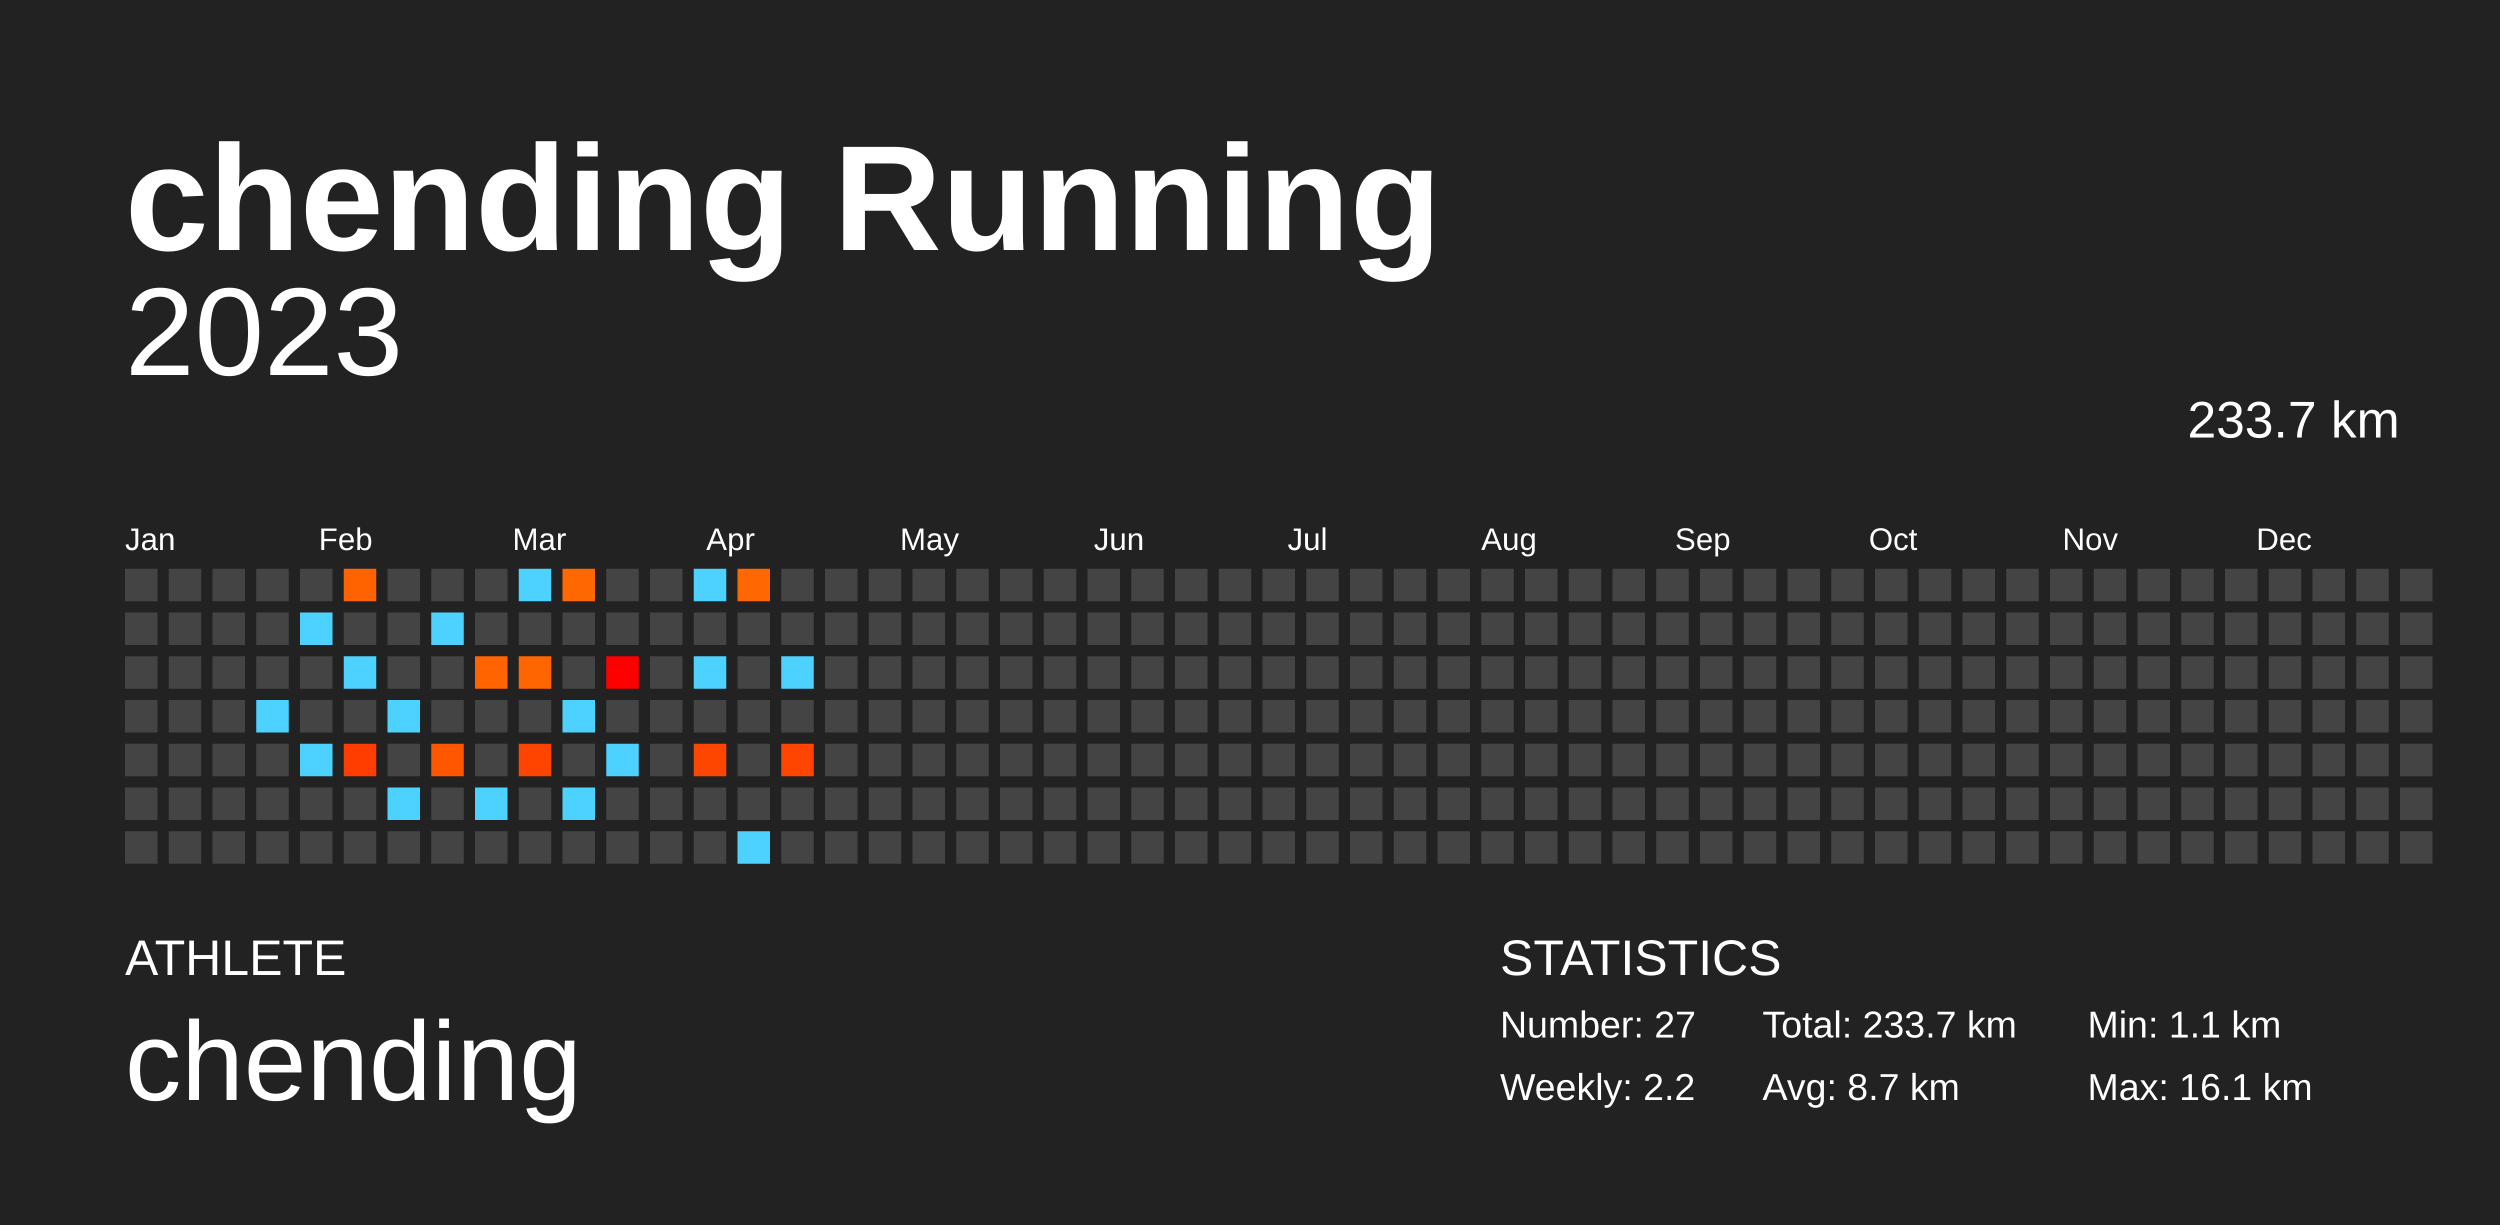
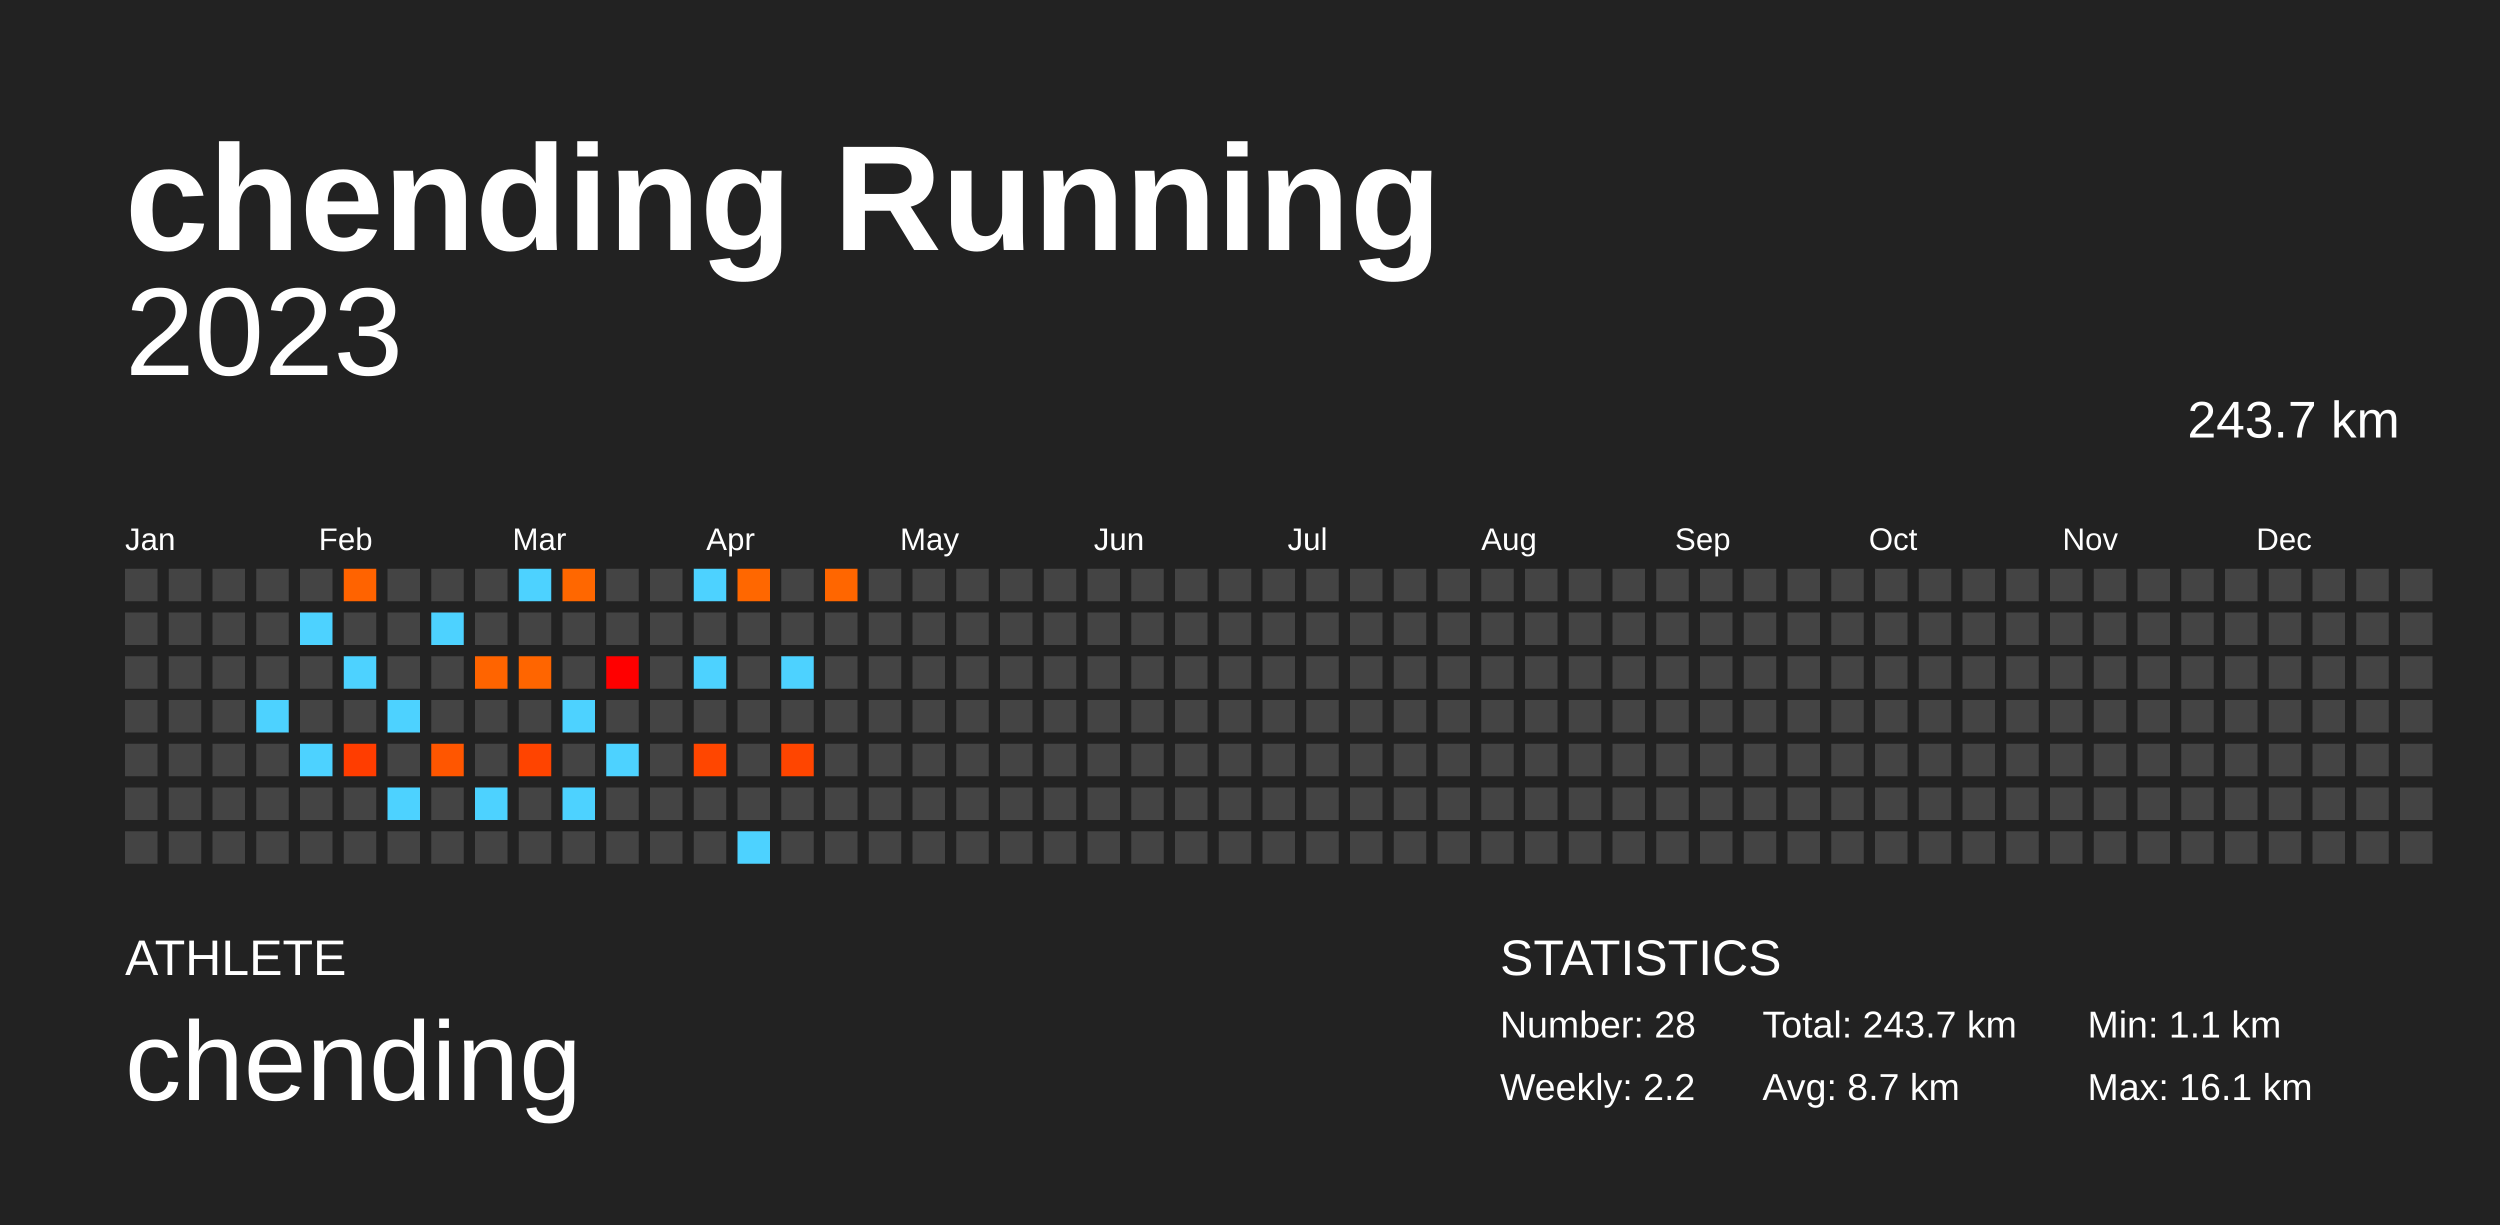
<svg xmlns="http://www.w3.org/2000/svg" baseProfile="full" height="98mm" version="1.1" viewBox="0,0,200,98" width="200mm">
  <defs />
  <rect fill="#222222" height="98" width="200" x="0" y="0" />
  <text fill="#FFFFFF" style="font-size:12px; font-family:Arial; font-weight:bold;" x="10" y="20">chending Running</text>
  <text fill="#FFFFFF" style="font-size:4px; font-family:Arial" x="10" y="78">ATHLETE</text>
  <text fill="#FFFFFF" style="font-size:9px; font-family:Arial" x="10" y="88">chending</text>
  <text fill="#FFFFFF" style="font-size:4px; font-family:Arial" x="120" y="78">STATISTICS</text>
-   <text fill="#FFFFFF" style="font-size:3px; font-family:Arial" x="120" y="83">Number: 27</text>
+   <text fill="#FFFFFF" style="font-size:3px; font-family:Arial" x="120" y="83">Number: 28</text>
  <text fill="#FFFFFF" style="font-size:3px; font-family:Arial" x="120" y="88">Weekly: 2.2</text>
-   <text fill="#FFFFFF" style="font-size:3px; font-family:Arial" x="141" y="83">Total: 233.7 km</text>
+   <text fill="#FFFFFF" style="font-size:3px; font-family:Arial" x="141" y="83">Total: 243.7 km</text>
  <text fill="#FFFFFF" style="font-size:3px; font-family:Arial" x="141" y="88">Avg: 8.7 km</text>
  <text fill="#FFFFFF" style="font-size:3px; font-family:Arial" x="167" y="83">Min: 1.1 km</text>
  <text fill="#FFFFFF" style="font-size:3px; font-family:Arial" x="167" y="88">Max: 16.1 km</text>
  <text alignment-baseline="hanging" fill="#FFFFFF" style="font-size:10.0px; font-family:Arial;" x="10" y="30">2023</text>
-   <text alignment-baseline="hanging" fill="#FFFFFF" style="font-size:4.125px; font-family:Arial;" x="175" y="35">233.7 km</text>
+   <text alignment-baseline="hanging" fill="#FFFFFF" style="font-size:4.125px; font-family:Arial;" x="175" y="35">243.7 km</text>
  <text fill="#FFFFFF" style="font-size:2.5px; font-family:Arial" x="10.0" y="44">Jan</text>
  <text fill="#FFFFFF" style="font-size:2.5px; font-family:Arial" x="25.5" y="44">Feb</text>
  <text fill="#FFFFFF" style="font-size:2.5px; font-family:Arial" x="41.0" y="44">Mar</text>
  <text fill="#FFFFFF" style="font-size:2.5px; font-family:Arial" x="56.5" y="44">Apr</text>
  <text fill="#FFFFFF" style="font-size:2.5px; font-family:Arial" x="72.0" y="44">May</text>
  <text fill="#FFFFFF" style="font-size:2.5px; font-family:Arial" x="87.5" y="44">Jun</text>
  <text fill="#FFFFFF" style="font-size:2.5px; font-family:Arial" x="103.0" y="44">Jul</text>
  <text fill="#FFFFFF" style="font-size:2.5px; font-family:Arial" x="118.5" y="44">Aug</text>
  <text fill="#FFFFFF" style="font-size:2.5px; font-family:Arial" x="134.0" y="44">Sep</text>
  <text fill="#FFFFFF" style="font-size:2.5px; font-family:Arial" x="149.5" y="44">Oct</text>
  <text fill="#FFFFFF" style="font-size:2.5px; font-family:Arial" x="165.0" y="44">Nov</text>
  <text fill="#FFFFFF" style="font-size:2.5px; font-family:Arial" x="180.5" y="44">Dec</text>
  <rect fill="#444444" height="2.6" width="2.6" x="10.0" y="45.5" />
  <rect fill="#444444" height="2.6" width="2.6" x="10.0" y="49.0" />
  <rect fill="#444444" height="2.6" width="2.6" x="10.0" y="52.5" />
  <rect fill="#444444" height="2.6" width="2.6" x="10.0" y="56.0" />
  <rect fill="#444444" height="2.6" width="2.6" x="10.0" y="59.5" />
  <rect fill="#444444" height="2.6" width="2.6" x="10.0" y="63.0" />
  <rect fill="#444444" height="2.6" width="2.6" x="10.0" y="66.5" />
  <rect fill="#444444" height="2.6" width="2.6" x="13.5" y="45.5" />
  <rect fill="#444444" height="2.6" width="2.6" x="13.5" y="49.0" />
  <rect fill="#444444" height="2.6" width="2.6" x="13.5" y="52.5" />
  <rect fill="#444444" height="2.6" width="2.6" x="13.5" y="56.0" />
  <rect fill="#444444" height="2.6" width="2.6" x="13.5" y="59.5" />
  <rect fill="#444444" height="2.6" width="2.6" x="13.5" y="63.0" />
  <rect fill="#444444" height="2.6" width="2.6" x="13.5" y="66.5" />
  <rect fill="#444444" height="2.6" width="2.6" x="17.0" y="45.5" />
  <rect fill="#444444" height="2.6" width="2.6" x="17.0" y="49.0" />
  <rect fill="#444444" height="2.6" width="2.6" x="17.0" y="52.5" />
  <rect fill="#444444" height="2.6" width="2.6" x="17.0" y="56.0" />
  <rect fill="#444444" height="2.6" width="2.6" x="17.0" y="59.5" />
  <rect fill="#444444" height="2.6" width="2.6" x="17.0" y="63.0" />
  <rect fill="#444444" height="2.6" width="2.6" x="17.0" y="66.5" />
  <rect fill="#444444" height="2.6" width="2.6" x="20.5" y="45.5" />
  <rect fill="#444444" height="2.6" width="2.6" x="20.5" y="49.0" />
  <rect fill="#444444" height="2.6" width="2.6" x="20.5" y="52.5" />
  <rect fill="#4dd2ff" height="2.6" width="2.6" x="20.5" y="56.0" />
  <rect fill="#444444" height="2.6" width="2.6" x="20.5" y="59.5" />
  <rect fill="#444444" height="2.6" width="2.6" x="20.5" y="63.0" />
  <rect fill="#444444" height="2.6" width="2.6" x="20.5" y="66.5" />
  <rect fill="#444444" height="2.6" width="2.6" x="24.0" y="45.5" />
  <rect fill="#4dd2ff" height="2.6" width="2.6" x="24.0" y="49.0" />
  <rect fill="#444444" height="2.6" width="2.6" x="24.0" y="52.5" />
  <rect fill="#444444" height="2.6" width="2.6" x="24.0" y="56.0" />
  <rect fill="#4dd2ff" height="2.6" width="2.6" x="24.0" y="59.5" />
  <rect fill="#444444" height="2.6" width="2.6" x="24.0" y="63.0" />
  <rect fill="#444444" height="2.6" width="2.6" x="24.0" y="66.5" />
  <rect fill="#ff6300" height="2.6" width="2.6" x="27.5" y="45.5" />
  <rect fill="#444444" height="2.6" width="2.6" x="27.5" y="49.0" />
  <rect fill="#4dd2ff" height="2.6" width="2.6" x="27.5" y="52.5" />
  <rect fill="#444444" height="2.6" width="2.6" x="27.5" y="56.0" />
  <rect fill="#ff3d00" height="2.6" width="2.6" x="27.5" y="59.5" />
  <rect fill="#444444" height="2.6" width="2.6" x="27.5" y="63.0" />
  <rect fill="#444444" height="2.6" width="2.6" x="27.5" y="66.5" />
  <rect fill="#444444" height="2.6" width="2.6" x="31.0" y="45.5" />
  <rect fill="#444444" height="2.6" width="2.6" x="31.0" y="49.0" />
  <rect fill="#444444" height="2.6" width="2.6" x="31.0" y="52.5" />
  <rect fill="#4dd2ff" height="2.6" width="2.6" x="31.0" y="56.0" />
  <rect fill="#444444" height="2.6" width="2.6" x="31.0" y="59.5" />
  <rect fill="#4dd2ff" height="2.6" width="2.6" x="31.0" y="63.0" />
  <rect fill="#444444" height="2.6" width="2.6" x="31.0" y="66.5" />
  <rect fill="#444444" height="2.6" width="2.6" x="34.5" y="45.5" />
  <rect fill="#4dd2ff" height="2.6" width="2.6" x="34.5" y="49.0" />
  <rect fill="#444444" height="2.6" width="2.6" x="34.5" y="52.5" />
  <rect fill="#444444" height="2.6" width="2.6" x="34.5" y="56.0" />
  <rect fill="#ff5600" height="2.6" width="2.6" x="34.5" y="59.5" />
  <rect fill="#444444" height="2.6" width="2.6" x="34.5" y="63.0" />
  <rect fill="#444444" height="2.6" width="2.6" x="34.5" y="66.5" />
  <rect fill="#444444" height="2.6" width="2.6" x="38.0" y="45.5" />
  <rect fill="#444444" height="2.6" width="2.6" x="38.0" y="49.0" />
  <rect fill="#ff6400" height="2.6" width="2.6" x="38.0" y="52.5" />
  <rect fill="#444444" height="2.6" width="2.6" x="38.0" y="56.0" />
  <rect fill="#444444" height="2.6" width="2.6" x="38.0" y="59.5" />
  <rect fill="#4dd2ff" height="2.6" width="2.6" x="38.0" y="63.0" />
  <rect fill="#444444" height="2.6" width="2.6" x="38.0" y="66.5" />
  <rect fill="#4dd2ff" height="2.6" width="2.6" x="41.5" y="45.5" />
  <rect fill="#444444" height="2.6" width="2.6" x="41.5" y="49.0" />
  <rect fill="#ff6500" height="2.6" width="2.6" x="41.5" y="52.5" />
  <rect fill="#444444" height="2.6" width="2.6" x="41.5" y="56.0" />
  <rect fill="#ff4400" height="2.6" width="2.6" x="41.5" y="59.5" />
  <rect fill="#444444" height="2.6" width="2.6" x="41.5" y="63.0" />
  <rect fill="#444444" height="2.6" width="2.6" x="41.5" y="66.5" />
  <rect fill="#ff6700" height="2.6" width="2.6" x="45.0" y="45.5" />
  <rect fill="#444444" height="2.6" width="2.6" x="45.0" y="49.0" />
  <rect fill="#444444" height="2.6" width="2.6" x="45.0" y="52.5" />
  <rect fill="#4dd2ff" height="2.6" width="2.6" x="45.0" y="56.0" />
  <rect fill="#444444" height="2.6" width="2.6" x="45.0" y="59.5" />
  <rect fill="#4dd2ff" height="2.6" width="2.6" x="45.0" y="63.0" />
  <rect fill="#444444" height="2.6" width="2.6" x="45.0" y="66.5" />
  <rect fill="#444444" height="2.6" width="2.6" x="48.5" y="45.5" />
  <rect fill="#444444" height="2.6" width="2.6" x="48.5" y="49.0" />
  <rect fill="#ff0000" height="2.6" width="2.6" x="48.5" y="52.5" />
  <rect fill="#444444" height="2.6" width="2.6" x="48.5" y="56.0" />
  <rect fill="#4dd2ff" height="2.6" width="2.6" x="48.5" y="59.5" />
  <rect fill="#444444" height="2.6" width="2.6" x="48.5" y="63.0" />
  <rect fill="#444444" height="2.6" width="2.6" x="48.5" y="66.5" />
  <rect fill="#444444" height="2.6" width="2.6" x="52.0" y="45.5" />
  <rect fill="#444444" height="2.6" width="2.6" x="52.0" y="49.0" />
  <rect fill="#444444" height="2.6" width="2.6" x="52.0" y="52.5" />
  <rect fill="#444444" height="2.6" width="2.6" x="52.0" y="56.0" />
  <rect fill="#444444" height="2.6" width="2.6" x="52.0" y="59.5" />
  <rect fill="#444444" height="2.6" width="2.6" x="52.0" y="63.0" />
  <rect fill="#444444" height="2.6" width="2.6" x="52.0" y="66.5" />
  <rect fill="#4dd2ff" height="2.6" width="2.6" x="55.5" y="45.5" />
  <rect fill="#444444" height="2.6" width="2.6" x="55.5" y="49.0" />
  <rect fill="#4dd2ff" height="2.6" width="2.6" x="55.5" y="52.5" />
  <rect fill="#444444" height="2.6" width="2.6" x="55.5" y="56.0" />
  <rect fill="#ff4600" height="2.6" width="2.6" x="55.5" y="59.5" />
  <rect fill="#444444" height="2.6" width="2.6" x="55.5" y="63.0" />
  <rect fill="#444444" height="2.6" width="2.6" x="55.5" y="66.5" />
  <rect fill="#ff6700" height="2.6" width="2.6" x="59.0" y="45.5" />
  <rect fill="#444444" height="2.6" width="2.6" x="59.0" y="49.0" />
  <rect fill="#444444" height="2.6" width="2.6" x="59.0" y="52.5" />
  <rect fill="#444444" height="2.6" width="2.6" x="59.0" y="56.0" />
  <rect fill="#444444" height="2.6" width="2.6" x="59.0" y="59.5" />
  <rect fill="#444444" height="2.6" width="2.6" x="59.0" y="63.0" />
  <rect fill="#4dd2ff" height="2.6" width="2.6" x="59.0" y="66.5" />
  <rect fill="#444444" height="2.6" width="2.6" x="62.5" y="45.5" />
  <rect fill="#444444" height="2.6" width="2.6" x="62.5" y="49.0" />
  <rect fill="#4dd2ff" height="2.6" width="2.6" x="62.5" y="52.5" />
  <rect fill="#444444" height="2.6" width="2.6" x="62.5" y="56.0" />
  <rect fill="#ff4500" height="2.6" width="2.6" x="62.5" y="59.5" />
  <rect fill="#444444" height="2.6" width="2.6" x="62.5" y="63.0" />
  <rect fill="#444444" height="2.6" width="2.6" x="62.5" y="66.5" />
-   <rect fill="#444444" height="2.6" width="2.6" x="66.0" y="45.5" />
+   <rect fill="#ff6600" height="2.6" width="2.6" x="66.0" y="45.5" />
  <rect fill="#444444" height="2.6" width="2.6" x="66.0" y="49.0" />
  <rect fill="#444444" height="2.6" width="2.6" x="66.0" y="52.5" />
  <rect fill="#444444" height="2.6" width="2.6" x="66.0" y="56.0" />
  <rect fill="#444444" height="2.6" width="2.6" x="66.0" y="59.5" />
  <rect fill="#444444" height="2.6" width="2.6" x="66.0" y="63.0" />
  <rect fill="#444444" height="2.6" width="2.6" x="66.0" y="66.5" />
  <rect fill="#444444" height="2.6" width="2.6" x="69.5" y="45.5" />
  <rect fill="#444444" height="2.6" width="2.6" x="69.5" y="49.0" />
  <rect fill="#444444" height="2.6" width="2.6" x="69.5" y="52.5" />
  <rect fill="#444444" height="2.6" width="2.6" x="69.5" y="56.0" />
  <rect fill="#444444" height="2.6" width="2.6" x="69.5" y="59.5" />
  <rect fill="#444444" height="2.6" width="2.6" x="69.5" y="63.0" />
  <rect fill="#444444" height="2.6" width="2.6" x="69.5" y="66.5" />
  <rect fill="#444444" height="2.6" width="2.6" x="73.0" y="45.5" />
  <rect fill="#444444" height="2.6" width="2.6" x="73.0" y="49.0" />
  <rect fill="#444444" height="2.6" width="2.6" x="73.0" y="52.5" />
  <rect fill="#444444" height="2.6" width="2.6" x="73.0" y="56.0" />
  <rect fill="#444444" height="2.6" width="2.6" x="73.0" y="59.5" />
  <rect fill="#444444" height="2.6" width="2.6" x="73.0" y="63.0" />
  <rect fill="#444444" height="2.6" width="2.6" x="73.0" y="66.5" />
  <rect fill="#444444" height="2.6" width="2.6" x="76.5" y="45.5" />
  <rect fill="#444444" height="2.6" width="2.6" x="76.5" y="49.0" />
  <rect fill="#444444" height="2.6" width="2.6" x="76.5" y="52.5" />
  <rect fill="#444444" height="2.6" width="2.6" x="76.5" y="56.0" />
  <rect fill="#444444" height="2.6" width="2.6" x="76.5" y="59.5" />
  <rect fill="#444444" height="2.6" width="2.6" x="76.5" y="63.0" />
  <rect fill="#444444" height="2.6" width="2.6" x="76.5" y="66.5" />
  <rect fill="#444444" height="2.6" width="2.6" x="80.0" y="45.5" />
  <rect fill="#444444" height="2.6" width="2.6" x="80.0" y="49.0" />
  <rect fill="#444444" height="2.6" width="2.6" x="80.0" y="52.5" />
  <rect fill="#444444" height="2.6" width="2.6" x="80.0" y="56.0" />
  <rect fill="#444444" height="2.6" width="2.6" x="80.0" y="59.5" />
  <rect fill="#444444" height="2.6" width="2.6" x="80.0" y="63.0" />
  <rect fill="#444444" height="2.6" width="2.6" x="80.0" y="66.5" />
  <rect fill="#444444" height="2.6" width="2.6" x="83.5" y="45.5" />
  <rect fill="#444444" height="2.6" width="2.6" x="83.5" y="49.0" />
  <rect fill="#444444" height="2.6" width="2.6" x="83.5" y="52.5" />
  <rect fill="#444444" height="2.6" width="2.6" x="83.5" y="56.0" />
  <rect fill="#444444" height="2.6" width="2.6" x="83.5" y="59.5" />
  <rect fill="#444444" height="2.6" width="2.6" x="83.5" y="63.0" />
  <rect fill="#444444" height="2.6" width="2.6" x="83.5" y="66.5" />
  <rect fill="#444444" height="2.6" width="2.6" x="87.0" y="45.5" />
  <rect fill="#444444" height="2.6" width="2.6" x="87.0" y="49.0" />
  <rect fill="#444444" height="2.6" width="2.6" x="87.0" y="52.5" />
  <rect fill="#444444" height="2.6" width="2.6" x="87.0" y="56.0" />
  <rect fill="#444444" height="2.6" width="2.6" x="87.0" y="59.5" />
  <rect fill="#444444" height="2.6" width="2.6" x="87.0" y="63.0" />
  <rect fill="#444444" height="2.6" width="2.6" x="87.0" y="66.5" />
  <rect fill="#444444" height="2.6" width="2.6" x="90.5" y="45.5" />
  <rect fill="#444444" height="2.6" width="2.6" x="90.5" y="49.0" />
  <rect fill="#444444" height="2.6" width="2.6" x="90.5" y="52.5" />
  <rect fill="#444444" height="2.6" width="2.6" x="90.5" y="56.0" />
  <rect fill="#444444" height="2.6" width="2.6" x="90.5" y="59.5" />
  <rect fill="#444444" height="2.6" width="2.6" x="90.5" y="63.0" />
  <rect fill="#444444" height="2.6" width="2.6" x="90.5" y="66.5" />
  <rect fill="#444444" height="2.6" width="2.6" x="94.0" y="45.5" />
  <rect fill="#444444" height="2.6" width="2.6" x="94.0" y="49.0" />
  <rect fill="#444444" height="2.6" width="2.6" x="94.0" y="52.5" />
  <rect fill="#444444" height="2.6" width="2.6" x="94.0" y="56.0" />
  <rect fill="#444444" height="2.6" width="2.6" x="94.0" y="59.5" />
  <rect fill="#444444" height="2.6" width="2.6" x="94.0" y="63.0" />
  <rect fill="#444444" height="2.6" width="2.6" x="94.0" y="66.5" />
  <rect fill="#444444" height="2.6" width="2.6" x="97.5" y="45.5" />
  <rect fill="#444444" height="2.6" width="2.6" x="97.5" y="49.0" />
  <rect fill="#444444" height="2.6" width="2.6" x="97.5" y="52.5" />
  <rect fill="#444444" height="2.6" width="2.6" x="97.5" y="56.0" />
  <rect fill="#444444" height="2.6" width="2.6" x="97.5" y="59.5" />
  <rect fill="#444444" height="2.6" width="2.6" x="97.5" y="63.0" />
  <rect fill="#444444" height="2.6" width="2.6" x="97.5" y="66.5" />
  <rect fill="#444444" height="2.6" width="2.6" x="101.0" y="45.5" />
  <rect fill="#444444" height="2.6" width="2.6" x="101.0" y="49.0" />
  <rect fill="#444444" height="2.6" width="2.6" x="101.0" y="52.5" />
  <rect fill="#444444" height="2.6" width="2.6" x="101.0" y="56.0" />
  <rect fill="#444444" height="2.6" width="2.6" x="101.0" y="59.5" />
  <rect fill="#444444" height="2.6" width="2.6" x="101.0" y="63.0" />
  <rect fill="#444444" height="2.6" width="2.6" x="101.0" y="66.5" />
  <rect fill="#444444" height="2.6" width="2.6" x="104.5" y="45.5" />
  <rect fill="#444444" height="2.6" width="2.6" x="104.5" y="49.0" />
  <rect fill="#444444" height="2.6" width="2.6" x="104.5" y="52.5" />
  <rect fill="#444444" height="2.6" width="2.6" x="104.5" y="56.0" />
  <rect fill="#444444" height="2.6" width="2.6" x="104.5" y="59.5" />
  <rect fill="#444444" height="2.6" width="2.6" x="104.5" y="63.0" />
  <rect fill="#444444" height="2.6" width="2.6" x="104.5" y="66.5" />
  <rect fill="#444444" height="2.6" width="2.6" x="108.0" y="45.5" />
  <rect fill="#444444" height="2.6" width="2.6" x="108.0" y="49.0" />
  <rect fill="#444444" height="2.6" width="2.6" x="108.0" y="52.5" />
  <rect fill="#444444" height="2.6" width="2.6" x="108.0" y="56.0" />
  <rect fill="#444444" height="2.6" width="2.6" x="108.0" y="59.5" />
  <rect fill="#444444" height="2.6" width="2.6" x="108.0" y="63.0" />
  <rect fill="#444444" height="2.6" width="2.6" x="108.0" y="66.5" />
  <rect fill="#444444" height="2.6" width="2.6" x="111.5" y="45.5" />
  <rect fill="#444444" height="2.6" width="2.6" x="111.5" y="49.0" />
  <rect fill="#444444" height="2.6" width="2.6" x="111.5" y="52.5" />
  <rect fill="#444444" height="2.6" width="2.6" x="111.5" y="56.0" />
  <rect fill="#444444" height="2.6" width="2.6" x="111.5" y="59.5" />
  <rect fill="#444444" height="2.6" width="2.6" x="111.5" y="63.0" />
  <rect fill="#444444" height="2.6" width="2.6" x="111.5" y="66.5" />
  <rect fill="#444444" height="2.6" width="2.6" x="115.0" y="45.5" />
  <rect fill="#444444" height="2.6" width="2.6" x="115.0" y="49.0" />
  <rect fill="#444444" height="2.6" width="2.6" x="115.0" y="52.5" />
  <rect fill="#444444" height="2.6" width="2.6" x="115.0" y="56.0" />
  <rect fill="#444444" height="2.6" width="2.6" x="115.0" y="59.5" />
  <rect fill="#444444" height="2.6" width="2.6" x="115.0" y="63.0" />
  <rect fill="#444444" height="2.6" width="2.6" x="115.0" y="66.5" />
  <rect fill="#444444" height="2.6" width="2.6" x="118.5" y="45.5" />
  <rect fill="#444444" height="2.6" width="2.6" x="118.5" y="49.0" />
  <rect fill="#444444" height="2.6" width="2.6" x="118.5" y="52.5" />
  <rect fill="#444444" height="2.6" width="2.6" x="118.5" y="56.0" />
  <rect fill="#444444" height="2.6" width="2.6" x="118.5" y="59.5" />
  <rect fill="#444444" height="2.6" width="2.6" x="118.5" y="63.0" />
  <rect fill="#444444" height="2.6" width="2.6" x="118.5" y="66.5" />
  <rect fill="#444444" height="2.6" width="2.6" x="122.0" y="45.5" />
  <rect fill="#444444" height="2.6" width="2.6" x="122.0" y="49.0" />
  <rect fill="#444444" height="2.6" width="2.6" x="122.0" y="52.5" />
  <rect fill="#444444" height="2.6" width="2.6" x="122.0" y="56.0" />
  <rect fill="#444444" height="2.6" width="2.6" x="122.0" y="59.5" />
  <rect fill="#444444" height="2.6" width="2.6" x="122.0" y="63.0" />
  <rect fill="#444444" height="2.6" width="2.6" x="122.0" y="66.5" />
  <rect fill="#444444" height="2.6" width="2.6" x="125.5" y="45.5" />
  <rect fill="#444444" height="2.6" width="2.6" x="125.5" y="49.0" />
  <rect fill="#444444" height="2.6" width="2.6" x="125.5" y="52.5" />
  <rect fill="#444444" height="2.6" width="2.6" x="125.5" y="56.0" />
  <rect fill="#444444" height="2.6" width="2.6" x="125.5" y="59.5" />
  <rect fill="#444444" height="2.6" width="2.6" x="125.5" y="63.0" />
  <rect fill="#444444" height="2.6" width="2.6" x="125.5" y="66.5" />
  <rect fill="#444444" height="2.6" width="2.6" x="129.0" y="45.5" />
  <rect fill="#444444" height="2.6" width="2.6" x="129.0" y="49.0" />
  <rect fill="#444444" height="2.6" width="2.6" x="129.0" y="52.5" />
  <rect fill="#444444" height="2.6" width="2.6" x="129.0" y="56.0" />
  <rect fill="#444444" height="2.6" width="2.6" x="129.0" y="59.5" />
  <rect fill="#444444" height="2.6" width="2.6" x="129.0" y="63.0" />
  <rect fill="#444444" height="2.6" width="2.6" x="129.0" y="66.5" />
  <rect fill="#444444" height="2.6" width="2.6" x="132.5" y="45.5" />
  <rect fill="#444444" height="2.6" width="2.6" x="132.5" y="49.0" />
  <rect fill="#444444" height="2.6" width="2.6" x="132.5" y="52.5" />
  <rect fill="#444444" height="2.6" width="2.6" x="132.5" y="56.0" />
  <rect fill="#444444" height="2.6" width="2.6" x="132.5" y="59.5" />
  <rect fill="#444444" height="2.6" width="2.6" x="132.5" y="63.0" />
  <rect fill="#444444" height="2.6" width="2.6" x="132.5" y="66.5" />
  <rect fill="#444444" height="2.6" width="2.6" x="136.0" y="45.5" />
  <rect fill="#444444" height="2.6" width="2.6" x="136.0" y="49.0" />
  <rect fill="#444444" height="2.6" width="2.6" x="136.0" y="52.5" />
  <rect fill="#444444" height="2.6" width="2.6" x="136.0" y="56.0" />
  <rect fill="#444444" height="2.6" width="2.6" x="136.0" y="59.5" />
  <rect fill="#444444" height="2.6" width="2.6" x="136.0" y="63.0" />
  <rect fill="#444444" height="2.6" width="2.6" x="136.0" y="66.5" />
  <rect fill="#444444" height="2.6" width="2.6" x="139.5" y="45.5" />
  <rect fill="#444444" height="2.6" width="2.6" x="139.5" y="49.0" />
  <rect fill="#444444" height="2.6" width="2.6" x="139.5" y="52.5" />
  <rect fill="#444444" height="2.6" width="2.6" x="139.5" y="56.0" />
  <rect fill="#444444" height="2.6" width="2.6" x="139.5" y="59.5" />
  <rect fill="#444444" height="2.6" width="2.6" x="139.5" y="63.0" />
  <rect fill="#444444" height="2.6" width="2.6" x="139.5" y="66.5" />
  <rect fill="#444444" height="2.6" width="2.6" x="143.0" y="45.5" />
  <rect fill="#444444" height="2.6" width="2.6" x="143.0" y="49.0" />
  <rect fill="#444444" height="2.6" width="2.6" x="143.0" y="52.5" />
  <rect fill="#444444" height="2.6" width="2.6" x="143.0" y="56.0" />
  <rect fill="#444444" height="2.6" width="2.6" x="143.0" y="59.5" />
  <rect fill="#444444" height="2.6" width="2.6" x="143.0" y="63.0" />
  <rect fill="#444444" height="2.6" width="2.6" x="143.0" y="66.5" />
  <rect fill="#444444" height="2.6" width="2.6" x="146.5" y="45.5" />
  <rect fill="#444444" height="2.6" width="2.6" x="146.5" y="49.0" />
  <rect fill="#444444" height="2.6" width="2.6" x="146.5" y="52.5" />
  <rect fill="#444444" height="2.6" width="2.6" x="146.5" y="56.0" />
  <rect fill="#444444" height="2.6" width="2.6" x="146.5" y="59.5" />
  <rect fill="#444444" height="2.6" width="2.6" x="146.5" y="63.0" />
  <rect fill="#444444" height="2.6" width="2.6" x="146.5" y="66.5" />
  <rect fill="#444444" height="2.6" width="2.6" x="150.0" y="45.5" />
  <rect fill="#444444" height="2.6" width="2.6" x="150.0" y="49.0" />
  <rect fill="#444444" height="2.6" width="2.6" x="150.0" y="52.5" />
  <rect fill="#444444" height="2.6" width="2.6" x="150.0" y="56.0" />
  <rect fill="#444444" height="2.6" width="2.6" x="150.0" y="59.5" />
  <rect fill="#444444" height="2.6" width="2.6" x="150.0" y="63.0" />
  <rect fill="#444444" height="2.6" width="2.6" x="150.0" y="66.5" />
  <rect fill="#444444" height="2.6" width="2.6" x="153.5" y="45.5" />
  <rect fill="#444444" height="2.6" width="2.6" x="153.5" y="49.0" />
  <rect fill="#444444" height="2.6" width="2.6" x="153.5" y="52.5" />
  <rect fill="#444444" height="2.6" width="2.6" x="153.5" y="56.0" />
  <rect fill="#444444" height="2.6" width="2.6" x="153.5" y="59.5" />
  <rect fill="#444444" height="2.6" width="2.6" x="153.5" y="63.0" />
  <rect fill="#444444" height="2.6" width="2.6" x="153.5" y="66.5" />
  <rect fill="#444444" height="2.6" width="2.6" x="157.0" y="45.5" />
  <rect fill="#444444" height="2.6" width="2.6" x="157.0" y="49.0" />
  <rect fill="#444444" height="2.6" width="2.6" x="157.0" y="52.5" />
  <rect fill="#444444" height="2.6" width="2.6" x="157.0" y="56.0" />
  <rect fill="#444444" height="2.6" width="2.6" x="157.0" y="59.5" />
  <rect fill="#444444" height="2.6" width="2.6" x="157.0" y="63.0" />
  <rect fill="#444444" height="2.6" width="2.6" x="157.0" y="66.5" />
  <rect fill="#444444" height="2.6" width="2.6" x="160.5" y="45.5" />
  <rect fill="#444444" height="2.6" width="2.6" x="160.5" y="49.0" />
  <rect fill="#444444" height="2.6" width="2.6" x="160.5" y="52.5" />
  <rect fill="#444444" height="2.6" width="2.6" x="160.5" y="56.0" />
  <rect fill="#444444" height="2.6" width="2.6" x="160.5" y="59.5" />
  <rect fill="#444444" height="2.6" width="2.6" x="160.5" y="63.0" />
  <rect fill="#444444" height="2.6" width="2.6" x="160.5" y="66.5" />
  <rect fill="#444444" height="2.6" width="2.6" x="164.0" y="45.5" />
  <rect fill="#444444" height="2.6" width="2.6" x="164.0" y="49.0" />
  <rect fill="#444444" height="2.6" width="2.6" x="164.0" y="52.5" />
  <rect fill="#444444" height="2.6" width="2.6" x="164.0" y="56.0" />
  <rect fill="#444444" height="2.6" width="2.6" x="164.0" y="59.5" />
  <rect fill="#444444" height="2.6" width="2.6" x="164.0" y="63.0" />
  <rect fill="#444444" height="2.6" width="2.6" x="164.0" y="66.5" />
  <rect fill="#444444" height="2.6" width="2.6" x="167.5" y="45.5" />
  <rect fill="#444444" height="2.6" width="2.6" x="167.5" y="49.0" />
  <rect fill="#444444" height="2.6" width="2.6" x="167.5" y="52.5" />
  <rect fill="#444444" height="2.6" width="2.6" x="167.5" y="56.0" />
  <rect fill="#444444" height="2.6" width="2.6" x="167.5" y="59.5" />
  <rect fill="#444444" height="2.6" width="2.6" x="167.5" y="63.0" />
  <rect fill="#444444" height="2.6" width="2.6" x="167.5" y="66.5" />
  <rect fill="#444444" height="2.6" width="2.6" x="171.0" y="45.5" />
  <rect fill="#444444" height="2.6" width="2.6" x="171.0" y="49.0" />
  <rect fill="#444444" height="2.6" width="2.6" x="171.0" y="52.5" />
  <rect fill="#444444" height="2.6" width="2.6" x="171.0" y="56.0" />
  <rect fill="#444444" height="2.6" width="2.6" x="171.0" y="59.5" />
  <rect fill="#444444" height="2.6" width="2.6" x="171.0" y="63.0" />
  <rect fill="#444444" height="2.6" width="2.6" x="171.0" y="66.5" />
  <rect fill="#444444" height="2.6" width="2.6" x="174.5" y="45.5" />
  <rect fill="#444444" height="2.6" width="2.6" x="174.5" y="49.0" />
  <rect fill="#444444" height="2.6" width="2.6" x="174.5" y="52.5" />
  <rect fill="#444444" height="2.6" width="2.6" x="174.5" y="56.0" />
  <rect fill="#444444" height="2.6" width="2.6" x="174.5" y="59.5" />
  <rect fill="#444444" height="2.6" width="2.6" x="174.5" y="63.0" />
  <rect fill="#444444" height="2.6" width="2.6" x="174.5" y="66.5" />
  <rect fill="#444444" height="2.6" width="2.6" x="178.0" y="45.5" />
  <rect fill="#444444" height="2.6" width="2.6" x="178.0" y="49.0" />
  <rect fill="#444444" height="2.6" width="2.6" x="178.0" y="52.5" />
  <rect fill="#444444" height="2.6" width="2.6" x="178.0" y="56.0" />
  <rect fill="#444444" height="2.6" width="2.6" x="178.0" y="59.5" />
  <rect fill="#444444" height="2.6" width="2.6" x="178.0" y="63.0" />
  <rect fill="#444444" height="2.6" width="2.6" x="178.0" y="66.5" />
  <rect fill="#444444" height="2.6" width="2.6" x="181.5" y="45.5" />
  <rect fill="#444444" height="2.6" width="2.6" x="181.5" y="49.0" />
  <rect fill="#444444" height="2.6" width="2.6" x="181.5" y="52.5" />
  <rect fill="#444444" height="2.6" width="2.6" x="181.5" y="56.0" />
  <rect fill="#444444" height="2.6" width="2.6" x="181.5" y="59.5" />
  <rect fill="#444444" height="2.6" width="2.6" x="181.5" y="63.0" />
  <rect fill="#444444" height="2.6" width="2.6" x="181.5" y="66.5" />
  <rect fill="#444444" height="2.6" width="2.6" x="185.0" y="45.5" />
  <rect fill="#444444" height="2.6" width="2.6" x="185.0" y="49.0" />
  <rect fill="#444444" height="2.6" width="2.6" x="185.0" y="52.5" />
  <rect fill="#444444" height="2.6" width="2.6" x="185.0" y="56.0" />
  <rect fill="#444444" height="2.6" width="2.6" x="185.0" y="59.5" />
  <rect fill="#444444" height="2.6" width="2.6" x="185.0" y="63.0" />
  <rect fill="#444444" height="2.6" width="2.6" x="185.0" y="66.5" />
  <rect fill="#444444" height="2.6" width="2.6" x="188.5" y="45.5" />
  <rect fill="#444444" height="2.6" width="2.6" x="188.5" y="49.0" />
  <rect fill="#444444" height="2.6" width="2.6" x="188.5" y="52.5" />
  <rect fill="#444444" height="2.6" width="2.6" x="188.5" y="56.0" />
  <rect fill="#444444" height="2.6" width="2.6" x="188.5" y="59.5" />
  <rect fill="#444444" height="2.6" width="2.6" x="188.5" y="63.0" />
  <rect fill="#444444" height="2.6" width="2.6" x="188.5" y="66.5" />
  <rect fill="#444444" height="2.6" width="2.6" x="192.0" y="45.5" />
  <rect fill="#444444" height="2.6" width="2.6" x="192.0" y="49.0" />
  <rect fill="#444444" height="2.6" width="2.6" x="192.0" y="52.5" />
  <rect fill="#444444" height="2.6" width="2.6" x="192.0" y="56.0" />
  <rect fill="#444444" height="2.6" width="2.6" x="192.0" y="59.5" />
  <rect fill="#444444" height="2.6" width="2.6" x="192.0" y="63.0" />
  <rect fill="#444444" height="2.6" width="2.6" x="192.0" y="66.5" />
</svg>
